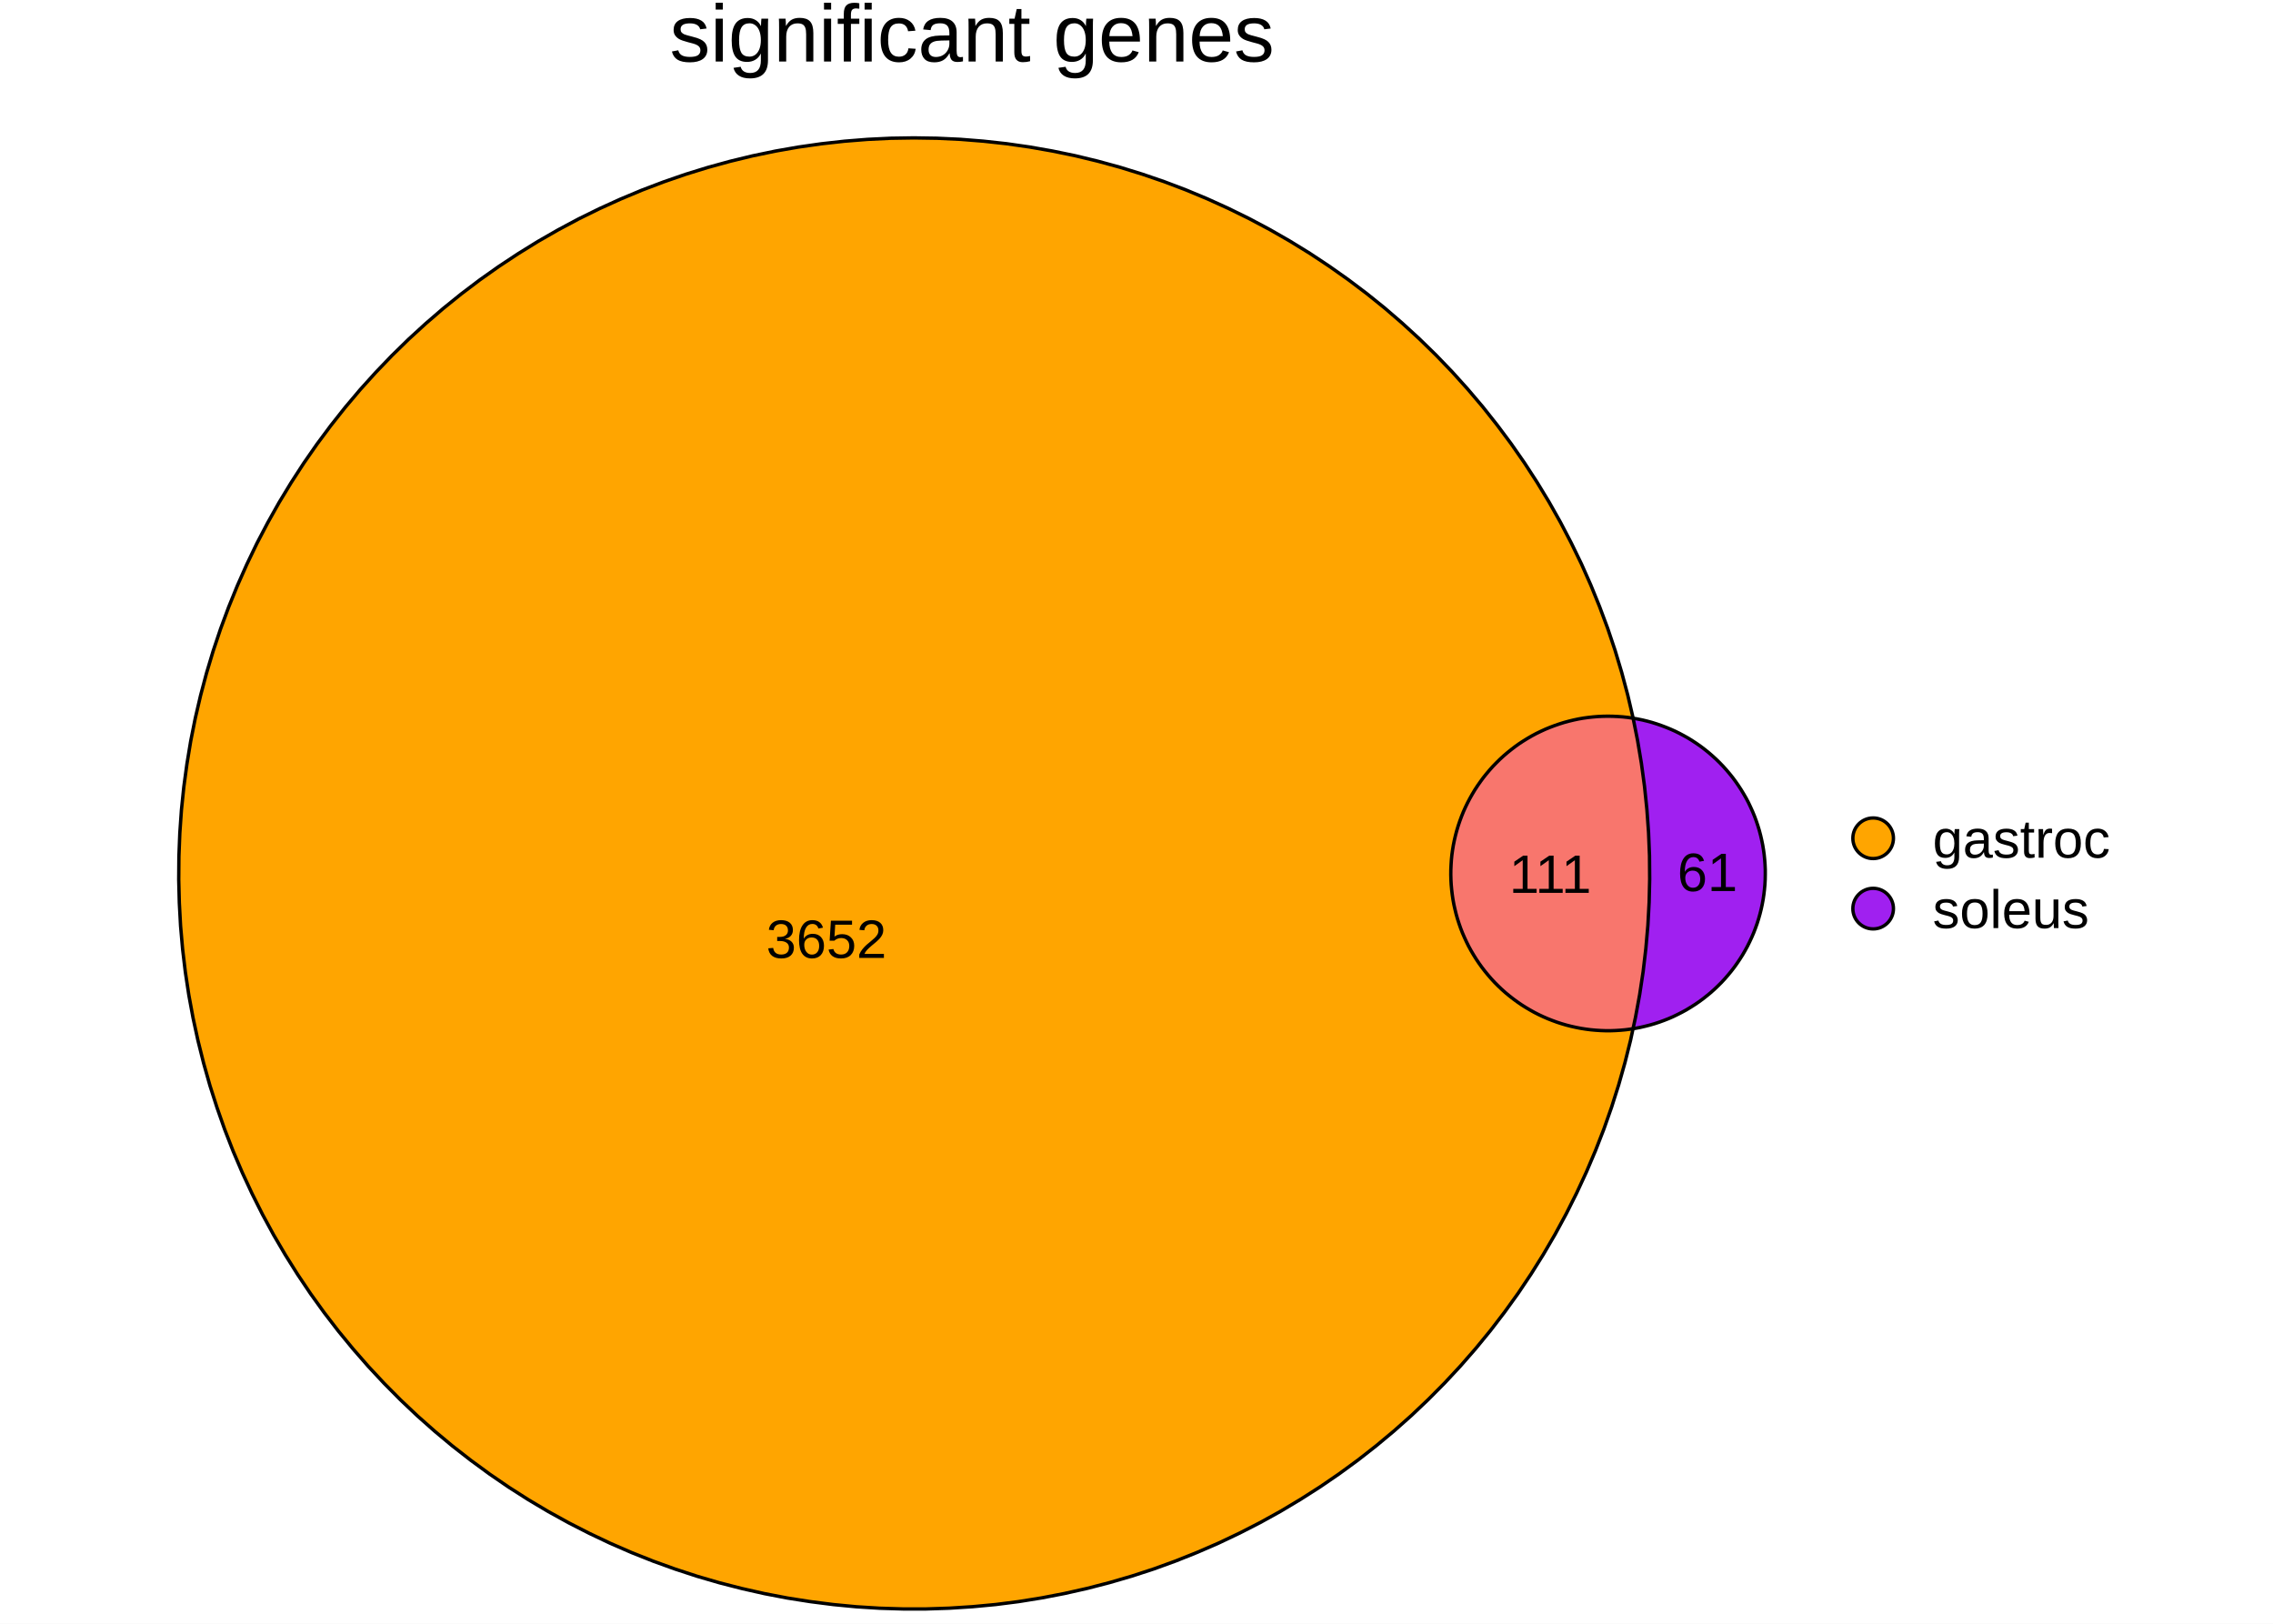
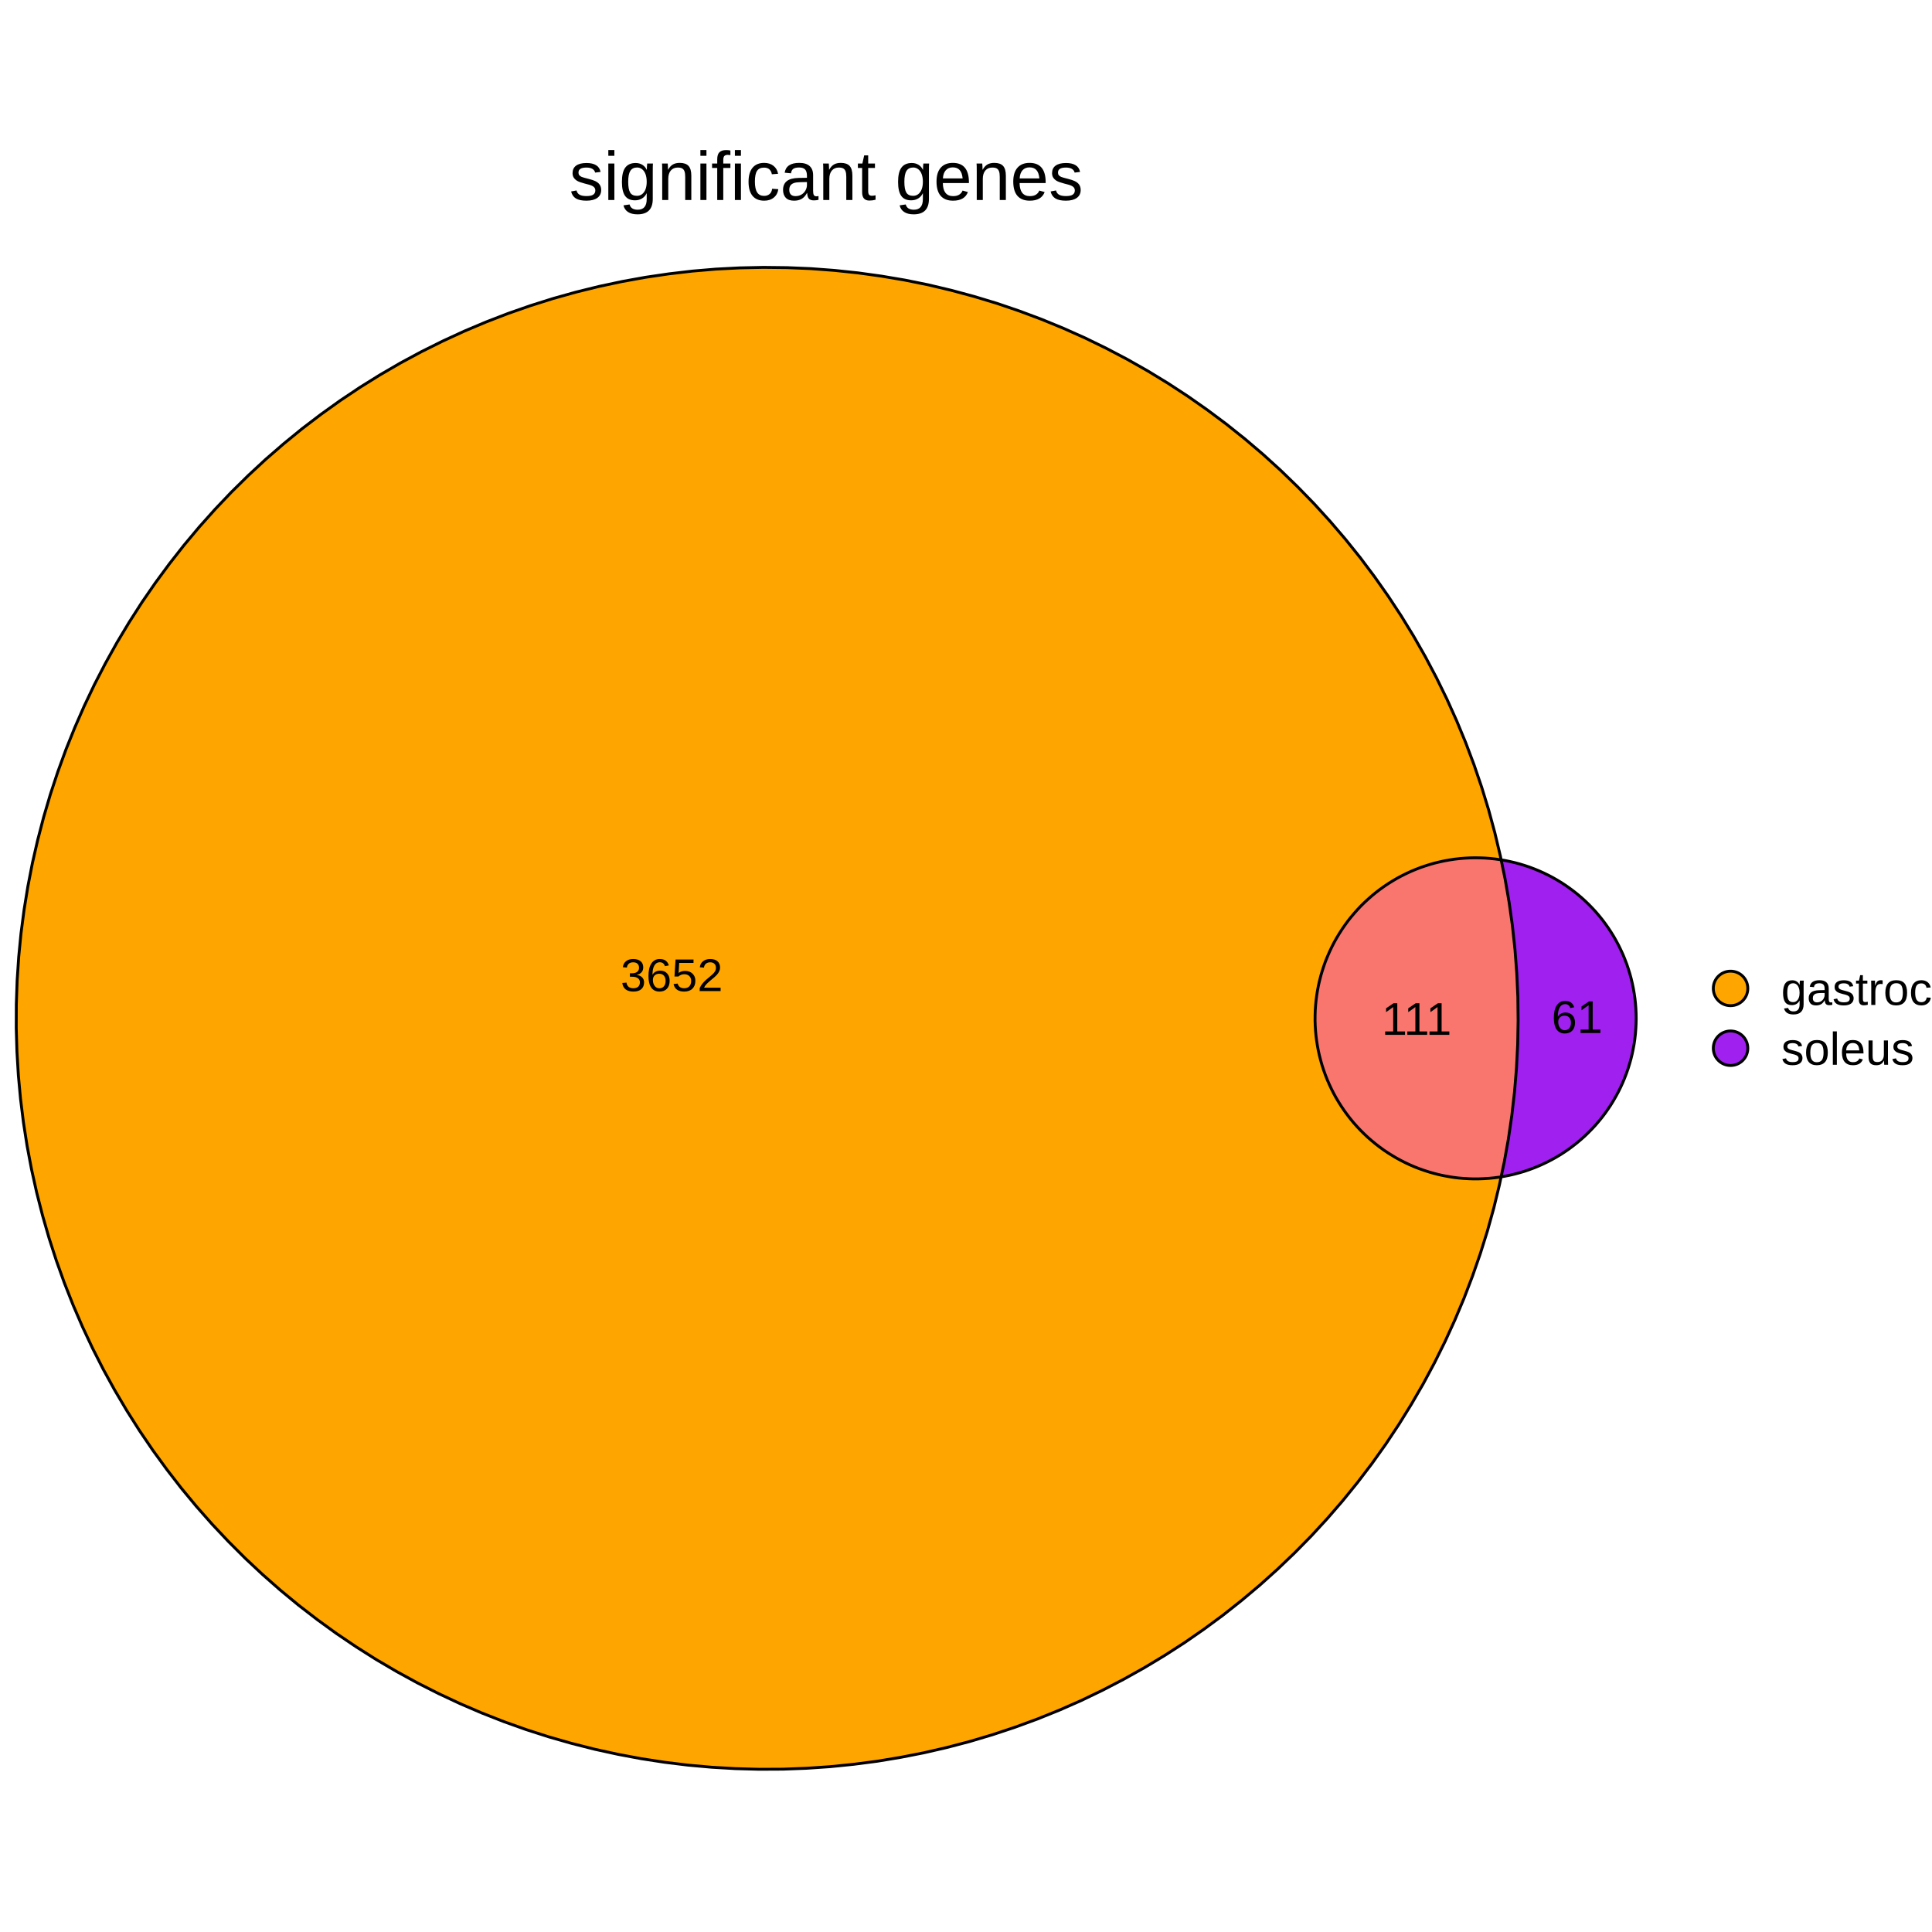
- <svg xmlns="http://www.w3.org/2000/svg" class="svglite" width="504.00pt" height="360.00pt" viewBox="0 0 504.00 360.00">
+ <svg xmlns="http://www.w3.org/2000/svg" class="svglite" width="504.00pt" height="504.00pt" viewBox="0 0 504.00 504.00">
  <defs>
    <style type="text/css">
    .svglite line, .svglite polyline, .svglite polygon, .svglite path, .svglite rect, .svglite circle {
      fill: none;
      stroke: #000000;
      stroke-linecap: round;
      stroke-linejoin: round;
      stroke-miterlimit: 10.00;
    }
    .svglite text {
      white-space: pre;
    }
  </style>
  </defs>
  <rect width="100%" height="100%" style="stroke: none; fill: #FFFFFF;" />
  <defs>
-     <clipPath id="cpMC4wMHw1MDQuMDB8MC4wMHwzNjAuMDA=">
-       <rect x="0.00" y="0.00" width="504.00" height="360.00" />
+     <clipPath id="cpMC4wMHw1MDQuMDB8MC4wMHw1MDQuMDA=">
+       <rect x="0.00" y="0.00" width="504.00" height="504.00" />
    </clipPath>
  </defs>
-   <g clip-path="url(#cpMC4wMHw1MDQuMDB8MC4wMHwzNjAuMDA=)">
-     <text x="215.53" y="13.65" text-anchor="middle" style="font-size: 18.00px; font-family: &quot;Arial&quot;;" textLength="134.06px" lengthAdjust="spacingAndGlyphs">significant genes</text>
-     <circle cx="415.34" cy="185.85" r="4.50" style="stroke-width: 0.75; fill: #FFA500;" />
-     <text x="428.54" y="190.16" style="font-size: 12.00px; font-family: &quot;Arial&quot;;" textLength="39.35px" lengthAdjust="spacingAndGlyphs">gastroc</text>
-     <circle cx="415.34" cy="201.45" r="4.50" style="stroke-width: 0.75; fill: #A020F0;" />
-     <text x="428.54" y="205.76" style="font-size: 12.00px; font-family: &quot;Arial&quot;;" textLength="34.68px" lengthAdjust="spacingAndGlyphs">soleus</text>
-     <path d="M 205.35 356.72 L 210.50 356.55 L 215.64 356.22 L 220.77 355.74 L 225.87 355.09 L 230.96 354.27 L 236.01 353.30 L 241.04 352.17 L 246.02 350.88 L 250.96 349.44 L 255.86 347.84 L 260.70 346.08 L 265.48 344.17 L 270.20 342.12 L 274.85 339.91 L 279.44 337.56 L 283.94 335.07 L 288.36 332.43 L 292.70 329.66 L 296.95 326.75 L 301.11 323.71 L 305.16 320.54 L 309.12 317.24 L 312.97 313.82 L 316.70 310.28 L 320.33 306.62 L 323.84 302.85 L 327.22 298.98 L 330.49 294.99 L 333.62 290.91 L 336.63 286.73 L 339.50 282.45 L 342.23 278.09 L 344.83 273.64 L 347.28 269.12 L 349.59 264.52 L 351.76 259.84 L 353.77 255.11 L 355.64 250.31 L 357.35 245.45 L 358.91 240.54 L 360.31 235.59 L 361.56 230.59 L 362.10 228.07 L 361.51 228.17 L 360.42 228.31 L 359.32 228.41 L 358.22 228.48 L 357.12 228.52 L 356.02 228.52 L 354.92 228.48 L 353.82 228.41 L 352.73 228.31 L 351.64 228.17 L 350.55 228.00 L 349.47 227.79 L 348.39 227.55 L 347.33 227.28 L 346.27 226.97 L 345.22 226.63 L 344.19 226.25 L 343.17 225.85 L 342.16 225.41 L 341.16 224.94 L 340.18 224.44 L 339.22 223.90 L 338.27 223.34 L 337.34 222.75 L 336.44 222.13 L 335.55 221.48 L 334.68 220.80 L 333.83 220.10 L 333.01 219.37 L 332.21 218.61 L 331.43 217.83 L 330.68 217.02 L 329.96 216.19 L 329.26 215.34 L 328.59 214.47 L 327.95 213.58 L 327.33 212.66 L 326.75 211.73 L 326.19 210.78 L 325.66 209.82 L 325.17 208.83 L 324.71 207.83 L 324.27 206.82 L 323.87 205.79 L 323.51 204.76 L 323.17 203.71 L 322.87 202.65 L 322.61 201.58 L 322.37 200.51 L 322.17 199.42 L 322.01 198.33 L 321.88 197.24 L 321.78 196.14 L 321.72 195.05 L 321.69 193.94 L 321.70 192.84 L 321.75 191.74 L 321.82 190.65 L 321.93 189.55 L 322.08 188.46 L 322.26 187.37 L 322.48 186.29 L 322.73 185.22 L 323.01 184.16 L 323.33 183.10 L 323.68 182.06 L 324.06 181.03 L 324.47 180.01 L 324.92 179.00 L 325.40 178.01 L 325.91 177.04 L 326.45 176.08 L 327.02 175.13 L 327.62 174.21 L 328.25 173.31 L 328.90 172.42 L 329.59 171.56 L 330.30 170.72 L 331.03 169.90 L 331.80 169.11 L 332.58 168.34 L 333.40 167.59 L 334.23 166.88 L 335.09 166.19 L 335.96 165.52 L 336.86 164.88 L 337.78 164.28 L 338.72 163.70 L 339.67 163.15 L 340.64 162.63 L 341.63 162.15 L 342.63 161.69 L 343.65 161.27 L 344.68 160.88 L 345.72 160.52 L 346.77 160.19 L 347.83 159.90 L 348.90 159.64 L 349.98 159.41 L 351.06 159.22 L 352.15 159.07 L 353.25 158.95 L 354.34 158.86 L 355.44 158.81 L 356.54 158.79 L 357.64 158.81 L 358.74 158.86 L 359.84 158.94 L 360.94 159.06 L 362.03 159.22 L 362.12 159.24 L 362.09 159.09 L 360.92 154.08 L 359.59 149.10 L 358.11 144.17 L 356.47 139.29 L 354.67 134.47 L 352.73 129.70 L 350.64 124.99 L 348.39 120.36 L 346.01 115.80 L 343.48 111.31 L 340.81 106.91 L 338.00 102.59 L 335.06 98.37 L 331.98 94.24 L 328.78 90.20 L 325.45 86.28 L 322.00 82.45 L 318.43 78.74 L 314.75 75.15 L 310.95 71.67 L 307.05 68.31 L 303.04 65.08 L 298.93 61.98 L 294.72 59.01 L 290.43 56.17 L 286.04 53.47 L 281.58 50.91 L 277.03 48.49 L 272.41 46.22 L 267.72 44.09 L 262.97 42.11 L 258.15 40.28 L 253.28 38.61 L 248.36 37.09 L 243.40 35.73 L 238.39 34.52 L 233.35 33.48 L 228.28 32.59 L 223.18 31.86 L 218.06 31.30 L 212.93 30.89 L 207.79 30.65 L 202.64 30.57 L 197.49 30.65 L 192.35 30.90 L 187.22 31.31 L 182.10 31.88 L 177.00 32.61 L 171.93 33.50 L 166.89 34.55 L 161.89 35.76 L 156.92 37.13 L 152.00 38.65 L 147.14 40.33 L 142.32 42.16 L 137.57 44.15 L 132.88 46.28 L 128.27 48.55 L 123.72 50.98 L 119.26 53.54 L 114.88 56.25 L 110.58 59.09 L 106.38 62.06 L 102.27 65.17 L 98.27 68.40 L 94.37 71.76 L 90.57 75.24 L 86.89 78.84 L 83.32 82.56 L 79.87 86.38 L 76.55 90.31 L 73.35 94.35 L 70.28 98.48 L 67.34 102.71 L 64.54 107.03 L 61.87 111.43 L 59.35 115.92 L 56.96 120.48 L 54.73 125.12 L 52.64 129.83 L 50.70 134.60 L 48.91 139.42 L 47.27 144.31 L 45.79 149.24 L 44.47 154.21 L 43.30 159.23 L 42.29 164.28 L 41.45 169.36 L 40.76 174.46 L 40.23 179.58 L 39.87 184.72 L 39.67 189.86 L 39.63 195.01 L 39.76 200.16 L 40.04 205.30 L 40.49 210.43 L 41.10 215.54 L 41.87 220.63 L 42.81 225.70 L 43.90 230.73 L 45.15 235.72 L 46.55 240.68 L 48.12 245.58 L 49.83 250.44 L 51.70 255.24 L 53.72 259.97 L 55.89 264.64 L 58.20 269.24 L 60.66 273.77 L 63.26 278.21 L 66.00 282.57 L 68.87 286.84 L 71.88 291.02 L 75.02 295.10 L 78.29 299.08 L 81.68 302.96 L 85.19 306.72 L 88.82 310.38 L 92.56 313.92 L 96.41 317.33 L 100.37 320.63 L 104.43 323.79 L 108.58 326.83 L 112.83 329.74 L 117.17 332.51 L 121.60 335.14 L 126.11 337.63 L 130.69 339.97 L 135.35 342.18 L 140.07 344.23 L 144.85 346.13 L 149.70 347.88 L 154.59 349.48 L 159.53 350.92 L 164.52 352.20 L 169.54 353.33 L 174.60 354.30 L 179.69 355.10 L 184.79 355.75 L 189.92 356.24 L 195.06 356.56 L 200.21 356.72 Z" style="fill-rule: nonzero; fill: #FFA500; stroke-width: 0.75; stroke: none;" />
-     <path d="M 362.60 227.99 L 363.68 227.79 L 364.75 227.54 L 365.82 227.27 L 366.88 226.96 L 367.92 226.62 L 368.96 226.24 L 369.98 225.84 L 370.99 225.40 L 371.98 224.92 L 372.96 224.42 L 373.93 223.89 L 374.87 223.32 L 375.80 222.73 L 376.71 222.11 L 377.60 221.46 L 378.46 220.78 L 379.31 220.08 L 380.13 219.35 L 380.93 218.59 L 381.71 217.81 L 382.46 217.00 L 383.18 216.17 L 383.88 215.32 L 384.55 214.45 L 385.19 213.55 L 385.80 212.64 L 386.39 211.71 L 386.94 210.76 L 387.47 209.79 L 387.96 208.80 L 388.42 207.81 L 388.86 206.79 L 389.25 205.77 L 389.62 204.73 L 389.95 203.68 L 390.25 202.62 L 390.52 201.55 L 390.75 200.48 L 390.95 199.39 L 391.11 198.30 L 391.24 197.21 L 391.34 196.11 L 391.40 195.02 L 391.42 193.92 L 391.42 192.81 L 391.37 191.71 L 391.29 190.62 L 391.18 189.52 L 391.03 188.43 L 390.85 187.34 L 390.63 186.27 L 390.38 185.19 L 390.10 184.13 L 389.78 183.08 L 389.43 182.03 L 389.05 181.00 L 388.63 179.98 L 388.18 178.98 L 387.71 177.98 L 387.20 177.01 L 386.65 176.05 L 386.08 175.11 L 385.48 174.19 L 384.85 173.28 L 384.20 172.40 L 383.51 171.54 L 382.80 170.70 L 382.06 169.88 L 381.30 169.09 L 380.51 168.32 L 379.70 167.58 L 378.87 166.86 L 378.01 166.17 L 377.13 165.50 L 376.23 164.87 L 375.31 164.26 L 374.38 163.68 L 373.42 163.14 L 372.45 162.62 L 371.46 162.13 L 370.46 161.68 L 369.44 161.26 L 368.41 160.87 L 367.37 160.51 L 366.32 160.18 L 365.26 159.89 L 364.19 159.63 L 363.11 159.41 L 362.12 159.24 L 363.10 164.14 L 363.95 169.22 L 364.64 174.32 L 365.17 179.44 L 365.54 184.58 L 365.75 189.72 L 365.79 194.87 L 365.67 200.02 L 365.39 205.16 L 364.94 210.29 L 364.34 215.40 L 363.57 220.50 L 362.64 225.56 L 362.10 228.07 Z" style="fill-rule: nonzero; fill: #A020F0; stroke-width: 0.75; stroke: none;" />
-     <path d="M 357.12 228.52 L 358.22 228.48 L 359.32 228.41 L 360.42 228.31 L 361.51 228.17 L 362.10 228.07 L 362.64 225.56 L 363.57 220.50 L 364.34 215.40 L 364.94 210.29 L 365.39 205.16 L 365.67 200.02 L 365.79 194.87 L 365.75 189.72 L 365.54 184.58 L 365.17 179.44 L 364.64 174.32 L 363.95 169.22 L 363.10 164.14 L 362.12 159.24 L 362.03 159.22 L 360.94 159.06 L 359.84 158.94 L 358.74 158.86 L 357.64 158.81 L 356.54 158.79 L 355.44 158.81 L 354.34 158.86 L 353.25 158.95 L 352.15 159.07 L 351.06 159.22 L 349.98 159.41 L 348.90 159.64 L 347.83 159.90 L 346.77 160.19 L 345.72 160.52 L 344.68 160.88 L 343.65 161.27 L 342.63 161.69 L 341.63 162.15 L 340.64 162.63 L 339.67 163.15 L 338.72 163.70 L 337.78 164.28 L 336.86 164.88 L 335.96 165.52 L 335.09 166.19 L 334.23 166.88 L 333.40 167.59 L 332.58 168.34 L 331.80 169.11 L 331.03 169.90 L 330.30 170.72 L 329.59 171.56 L 328.90 172.42 L 328.25 173.31 L 327.62 174.21 L 327.02 175.13 L 326.45 176.08 L 325.91 177.04 L 325.40 178.01 L 324.92 179.00 L 324.47 180.01 L 324.06 181.03 L 323.68 182.06 L 323.33 183.10 L 323.01 184.16 L 322.73 185.22 L 322.48 186.29 L 322.26 187.37 L 322.08 188.46 L 321.93 189.55 L 321.82 190.65 L 321.75 191.74 L 321.70 192.84 L 321.69 193.94 L 321.72 195.05 L 321.78 196.14 L 321.88 197.24 L 322.01 198.33 L 322.17 199.42 L 322.37 200.51 L 322.61 201.58 L 322.87 202.65 L 323.17 203.71 L 323.51 204.76 L 323.87 205.79 L 324.27 206.82 L 324.71 207.83 L 325.17 208.83 L 325.66 209.82 L 326.19 210.78 L 326.75 211.73 L 327.33 212.66 L 327.95 213.58 L 328.59 214.47 L 329.26 215.34 L 329.96 216.19 L 330.68 217.02 L 331.43 217.83 L 332.21 218.61 L 333.01 219.37 L 333.83 220.10 L 334.68 220.80 L 335.55 221.48 L 336.44 222.13 L 337.34 222.75 L 338.27 223.34 L 339.22 223.90 L 340.18 224.44 L 341.16 224.94 L 342.16 225.41 L 343.17 225.85 L 344.19 226.25 L 345.22 226.63 L 346.27 226.97 L 347.33 227.28 L 348.39 227.55 L 349.47 227.79 L 350.55 228.00 L 351.64 228.17 L 352.73 228.31 L 353.82 228.41 L 354.92 228.48 L 356.02 228.52 Z" style="fill-rule: nonzero; fill: #F8766D; stroke-width: 0.75; stroke: none;" />
-     <polyline points="83.32,82.56 79.87,86.38 76.55,90.31 73.35,94.35 70.28,98.48 67.34,102.71 64.54,107.03 61.87,111.43 59.35,115.92 56.96,120.48 54.73,125.12 52.64,129.83 50.70,134.60 48.91,139.42 47.27,144.31 45.79,149.24 44.47,154.21 43.30,159.23 42.29,164.28 41.45,169.36 40.76,174.46 40.23,179.58 39.87,184.72 39.67,189.86 39.63,195.01 39.76,200.16 40.04,205.30 40.49,210.43 41.10,215.54 41.87,220.63 42.81,225.70 43.90,230.73 45.15,235.72 46.55,240.68 48.12,245.58 49.83,250.44 51.70,255.24 53.72,259.97 55.89,264.64 58.20,269.24 60.66,273.77 63.26,278.21 66.00,282.57 68.87,286.84 71.88,291.02 75.02,295.10 78.29,299.08 81.68,302.96 85.19,306.72 88.82,310.38 92.56,313.92 96.41,317.33 100.37,320.63 104.43,323.79 108.58,326.83 112.83,329.74 117.17,332.51 121.60,335.14 126.11,337.63 130.69,339.97 135.35,342.18 140.07,344.23 144.85,346.13 149.70,347.88 154.59,349.48 159.53,350.92 164.52,352.20 169.54,353.33 174.60,354.30 179.69,355.10 184.79,355.75 189.92,356.24 195.06,356.56 200.21,356.72 205.35,356.72 210.50,356.55 215.64,356.22 220.77,355.74 225.87,355.09 230.96,354.27 236.01,353.30 241.04,352.17 246.02,350.88 250.96,349.44 255.86,347.84 260.70,346.08 265.48,344.17 270.20,342.12 274.85,339.91 279.44,337.56 283.94,335.07 288.36,332.43 292.70,329.66 296.95,326.75 301.11,323.71 305.16,320.54 309.12,317.24 312.97,313.82 316.70,310.28 320.33,306.62 323.84,302.85 327.22,298.98 330.49,294.99 333.62,290.91 336.63,286.73 339.50,282.45 342.23,278.09 344.83,273.64 347.28,269.12 349.59,264.52 351.76,259.84 353.77,255.11 355.64,250.31 357.35,245.45 358.91,240.54 360.31,235.59 361.56,230.59 362.64,225.56 363.57,220.50 364.34,215.40 364.94,210.29 365.39,205.16 365.67,200.02 365.79,194.87 365.75,189.72 365.54,184.58 365.17,179.44 364.64,174.32 363.95,169.22 363.10,164.14 362.09,159.09 360.92,154.08 359.59,149.10 358.11,144.17 356.47,139.29 354.67,134.47 352.73,129.70 350.64,124.99 348.39,120.36 346.01,115.80 343.48,111.31 340.81,106.91 338.00,102.59 335.06,98.37 331.98,94.24 328.78,90.20 325.45,86.28 322.00,82.45 318.43,78.74 314.75,75.15 310.95,71.67 307.05,68.31 303.04,65.08 298.93,61.98 294.72,59.01 290.43,56.17 286.04,53.47 281.58,50.91 277.03,48.49 272.41,46.22 267.72,44.09 262.97,42.11 258.15,40.28 253.28,38.61 248.36,37.09 243.40,35.73 238.39,34.52 233.35,33.48 228.28,32.59 223.18,31.86 218.06,31.30 212.93,30.89 207.79,30.65 202.64,30.57 197.49,30.65 192.35,30.90 187.22,31.31 182.10,31.88 177.00,32.61 171.93,33.50 166.89,34.55 161.89,35.76 156.92,37.13 152.00,38.65 147.14,40.33 142.32,42.16 137.57,44.15 132.88,46.28 128.27,48.55 123.72,50.98 119.26,53.54 114.88,56.25 110.58,59.09 106.38,62.06 102.27,65.17 98.27,68.40 94.37,71.76 90.57,75.24 86.89,78.84 83.32,82.56 " style="stroke-width: 0.75;" />
-     <polyline points="331.03,169.90 330.30,170.72 329.59,171.56 328.90,172.42 328.25,173.31 327.62,174.21 327.02,175.13 326.45,176.08 325.91,177.04 325.40,178.01 324.92,179.00 324.47,180.01 324.06,181.03 323.68,182.06 323.33,183.10 323.01,184.16 322.73,185.22 322.48,186.29 322.26,187.37 322.08,188.46 321.93,189.55 321.82,190.65 321.75,191.74 321.70,192.84 321.69,193.94 321.72,195.05 321.78,196.14 321.88,197.24 322.01,198.33 322.17,199.42 322.37,200.51 322.61,201.58 322.87,202.65 323.17,203.71 323.51,204.76 323.87,205.79 324.27,206.82 324.71,207.83 325.17,208.83 325.66,209.82 326.19,210.78 326.75,211.73 327.33,212.66 327.95,213.58 328.59,214.47 329.26,215.34 329.96,216.19 330.68,217.02 331.43,217.83 332.21,218.61 333.01,219.37 333.83,220.10 334.68,220.80 335.55,221.48 336.44,222.13 337.34,222.75 338.27,223.34 339.22,223.90 340.18,224.44 341.16,224.94 342.16,225.41 343.17,225.85 344.19,226.25 345.22,226.63 346.27,226.97 347.33,227.28 348.39,227.55 349.47,227.79 350.55,228.00 351.64,228.17 352.73,228.31 353.82,228.41 354.92,228.48 356.02,228.52 357.12,228.52 358.22,228.48 359.32,228.41 360.42,228.31 361.51,228.17 362.60,227.99 363.68,227.79 364.75,227.54 365.82,227.27 366.88,226.96 367.92,226.62 368.96,226.24 369.98,225.84 370.99,225.40 371.98,224.92 372.96,224.42 373.93,223.89 374.87,223.32 375.80,222.73 376.71,222.11 377.60,221.46 378.46,220.78 379.31,220.08 380.13,219.35 380.93,218.59 381.71,217.81 382.46,217.00 383.18,216.17 383.88,215.32 384.55,214.45 385.19,213.55 385.80,212.64 386.39,211.71 386.94,210.76 387.47,209.79 387.96,208.80 388.42,207.81 388.86,206.79 389.25,205.77 389.62,204.73 389.95,203.68 390.25,202.62 390.52,201.55 390.75,200.48 390.95,199.39 391.11,198.30 391.24,197.21 391.34,196.11 391.40,195.02 391.42,193.92 391.42,192.81 391.37,191.71 391.29,190.62 391.18,189.52 391.03,188.43 390.85,187.34 390.63,186.27 390.38,185.19 390.10,184.13 389.78,183.08 389.43,182.03 389.05,181.00 388.63,179.98 388.18,178.98 387.71,177.98 387.20,177.01 386.65,176.05 386.08,175.11 385.48,174.19 384.85,173.28 384.20,172.40 383.51,171.54 382.80,170.70 382.06,169.88 381.30,169.09 380.51,168.32 379.70,167.58 378.87,166.86 378.01,166.17 377.13,165.50 376.23,164.87 375.31,164.26 374.38,163.68 373.42,163.14 372.45,162.62 371.46,162.13 370.46,161.68 369.44,161.26 368.41,160.87 367.37,160.51 366.32,160.18 365.26,159.89 364.19,159.63 363.11,159.41 362.03,159.22 360.94,159.06 359.84,158.94 358.74,158.86 357.64,158.81 356.54,158.79 355.44,158.81 354.34,158.86 353.25,158.95 352.15,159.07 351.06,159.22 349.98,159.41 348.90,159.64 347.83,159.90 346.77,160.19 345.72,160.52 344.68,160.88 343.65,161.27 342.63,161.69 341.63,162.15 340.64,162.63 339.67,163.15 338.72,163.70 337.78,164.28 336.86,164.88 335.96,165.52 335.09,166.19 334.23,166.88 333.40,167.59 332.58,168.34 331.80,169.11 331.03,169.90 " style="stroke-width: 0.75;" />
-     <text x="183.24" y="212.38" text-anchor="middle" style="font-size: 12.00px; font-family: &quot;Arial&quot;;" textLength="26.70px" lengthAdjust="spacingAndGlyphs">3652</text>
-     <text x="378.59" y="197.56" text-anchor="middle" style="font-size: 12.00px; font-family: &quot;Arial&quot;;" textLength="13.35px" lengthAdjust="spacingAndGlyphs">61</text>
-     <text x="343.74" y="197.96" text-anchor="middle" style="font-size: 12.00px; font-family: &quot;Arial&quot;;" textLength="20.02px" lengthAdjust="spacingAndGlyphs">111</text>
+   <g clip-path="url(#cpMC4wMHw1MDQuMDB8MC4wMHw1MDQuMDA=)">
+     <text x="215.53" y="52.18" text-anchor="middle" style="font-size: 18.00px; font-family: &quot;Arial&quot;;" textLength="134.06px" lengthAdjust="spacingAndGlyphs">significant genes</text>
+     <circle cx="451.45" cy="257.85" r="4.50" style="stroke-width: 0.75; fill: #FFA500;" />
+     <text x="464.65" y="262.16" style="font-size: 12.00px; font-family: &quot;Arial&quot;;" textLength="39.35px" lengthAdjust="spacingAndGlyphs">gastroc</text>
+     <circle cx="451.45" cy="273.45" r="4.50" style="stroke-width: 0.75; fill: #A020F0;" />
+     <text x="464.65" y="277.76" style="font-size: 12.00px; font-family: &quot;Arial&quot;;" textLength="34.68px" lengthAdjust="spacingAndGlyphs">soleus</text>
+     <path d="M 204.20 461.52 L 210.38 461.29 L 216.55 460.87 L 222.70 460.25 L 228.84 459.45 L 234.94 458.44 L 241.01 457.25 L 247.04 455.86 L 253.02 454.29 L 258.95 452.52 L 264.82 450.57 L 270.62 448.44 L 276.36 446.12 L 282.02 443.63 L 287.59 440.95 L 293.08 438.10 L 298.48 435.08 L 303.78 431.89 L 308.98 428.54 L 314.06 425.02 L 319.04 421.35 L 323.89 417.51 L 328.63 413.53 L 333.23 409.40 L 337.70 405.13 L 342.04 400.72 L 346.23 396.17 L 350.28 391.49 L 354.17 386.69 L 357.92 381.77 L 361.51 376.73 L 364.93 371.58 L 368.19 366.32 L 371.29 360.97 L 374.21 355.52 L 376.96 349.98 L 379.53 344.35 L 381.93 338.65 L 384.14 332.87 L 386.17 327.03 L 388.02 321.13 L 389.68 315.17 L 391.14 309.16 L 391.60 307.00 L 391.08 307.09 L 389.77 307.26 L 388.45 307.39 L 387.13 307.48 L 385.81 307.53 L 384.49 307.54 L 383.17 307.50 L 381.85 307.42 L 380.53 307.31 L 379.22 307.15 L 377.91 306.94 L 376.61 306.70 L 375.32 306.42 L 374.04 306.09 L 372.77 305.73 L 371.51 305.32 L 370.26 304.88 L 369.03 304.40 L 367.82 303.88 L 366.62 303.32 L 365.44 302.72 L 364.28 302.09 L 363.14 301.41 L 362.02 300.71 L 360.92 299.97 L 359.85 299.19 L 358.81 298.38 L 357.79 297.54 L 356.79 296.67 L 355.83 295.76 L 354.89 294.83 L 353.99 293.87 L 353.11 292.88 L 352.27 291.86 L 351.46 290.81 L 350.68 289.74 L 349.94 288.65 L 349.23 287.53 L 348.55 286.39 L 347.92 285.24 L 347.32 284.06 L 346.76 282.86 L 346.23 281.65 L 345.75 280.42 L 345.30 279.17 L 344.89 277.91 L 344.53 276.64 L 344.20 275.36 L 343.91 274.07 L 343.67 272.77 L 343.46 271.46 L 343.30 270.15 L 343.18 268.84 L 343.10 267.52 L 343.06 266.19 L 343.07 264.87 L 343.11 263.55 L 343.20 262.23 L 343.33 260.91 L 343.50 259.60 L 343.71 258.30 L 343.96 257.00 L 344.26 255.71 L 344.59 254.43 L 344.97 253.16 L 345.38 251.91 L 345.83 250.66 L 346.33 249.44 L 346.86 248.23 L 347.43 247.03 L 348.03 245.86 L 348.68 244.70 L 349.36 243.57 L 350.07 242.46 L 350.82 241.37 L 351.60 240.30 L 352.42 239.26 L 353.27 238.25 L 354.15 237.26 L 355.06 236.30 L 356.00 235.38 L 356.98 234.48 L 357.97 233.61 L 359.00 232.77 L 360.05 231.97 L 361.13 231.20 L 362.22 230.47 L 363.35 229.77 L 364.49 229.10 L 365.65 228.48 L 366.84 227.89 L 368.04 227.33 L 369.26 226.82 L 370.49 226.34 L 371.74 225.91 L 373.00 225.51 L 374.27 225.15 L 375.56 224.84 L 376.85 224.56 L 378.15 224.33 L 379.46 224.13 L 380.77 223.98 L 382.09 223.87 L 383.41 223.80 L 384.73 223.77 L 386.06 223.79 L 387.38 223.84 L 388.70 223.94 L 390.01 224.08 L 391.32 224.26 L 391.61 224.31 L 391.39 223.27 L 389.96 217.25 L 388.34 211.28 L 386.53 205.37 L 384.53 199.51 L 382.35 193.72 L 379.99 188.01 L 377.45 182.37 L 374.73 176.81 L 371.84 171.34 L 368.78 165.97 L 365.55 160.70 L 362.15 155.53 L 358.59 150.47 L 354.88 145.52 L 351.01 140.70 L 346.99 136.00 L 342.82 131.42 L 338.51 126.99 L 334.07 122.69 L 329.49 118.53 L 324.78 114.52 L 319.95 110.66 L 314.99 106.96 L 309.93 103.41 L 304.75 100.02 L 299.47 96.80 L 294.09 93.75 L 288.61 90.87 L 283.05 88.16 L 277.41 85.64 L 271.69 83.29 L 265.89 81.12 L 260.04 79.13 L 254.12 77.34 L 248.15 75.73 L 242.13 74.30 L 236.06 73.07 L 229.97 72.04 L 223.84 71.19 L 217.69 70.54 L 211.52 70.08 L 205.34 69.82 L 199.16 69.75 L 192.97 69.88 L 186.80 70.20 L 180.63 70.72 L 174.49 71.44 L 168.37 72.34 L 162.28 73.44 L 156.23 74.73 L 150.23 76.21 L 144.27 77.88 L 138.37 79.74 L 132.53 81.78 L 126.76 84.01 L 121.07 86.41 L 115.45 89.00 L 109.91 91.76 L 104.47 94.69 L 99.12 97.80 L 93.87 101.07 L 88.73 104.51 L 83.70 108.11 L 78.78 111.86 L 73.99 115.77 L 69.32 119.82 L 64.78 124.03 L 60.37 128.37 L 56.11 132.85 L 51.99 137.46 L 48.02 142.20 L 44.20 147.07 L 40.53 152.05 L 37.02 157.14 L 33.68 162.35 L 30.50 167.65 L 27.49 173.06 L 24.65 178.55 L 21.99 184.14 L 19.51 189.80 L 17.20 195.54 L 15.08 201.35 L 13.14 207.22 L 11.39 213.16 L 9.83 219.14 L 8.45 225.17 L 7.27 231.24 L 6.28 237.35 L 5.48 243.48 L 4.88 249.64 L 4.47 255.81 L 4.26 261.99 L 4.24 268.18 L 4.42 274.36 L 4.79 280.53 L 5.36 286.69 L 6.12 292.83 L 7.07 298.94 L 8.22 305.02 L 9.56 311.06 L 11.09 317.05 L 12.80 322.99 L 14.71 328.88 L 16.80 334.70 L 19.07 340.45 L 21.52 346.13 L 24.15 351.73 L 26.95 357.24 L 29.93 362.66 L 33.08 367.99 L 36.39 373.21 L 39.87 378.33 L 43.51 383.33 L 47.30 388.22 L 51.24 392.98 L 55.34 397.62 L 59.58 402.12 L 63.95 406.49 L 68.47 410.72 L 73.11 414.80 L 77.88 418.74 L 82.78 422.52 L 87.79 426.15 L 92.91 429.61 L 98.14 432.92 L 103.47 436.05 L 108.90 439.02 L 114.42 441.81 L 120.02 444.43 L 125.70 446.87 L 131.46 449.13 L 137.29 451.21 L 143.18 453.10 L 149.12 454.80 L 155.12 456.32 L 161.16 457.64 L 167.24 458.78 L 173.35 459.72 L 179.49 460.47 L 185.65 461.02 L 191.83 461.38 L 198.01 461.55 Z" style="fill-rule: nonzero; fill: #FFA500; stroke-width: 0.75; stroke: none;" />
+     <path d="M 392.38 306.87 L 393.68 306.62 L 394.97 306.32 L 396.25 305.98 L 397.52 305.61 L 398.77 305.19 L 400.01 304.73 L 401.24 304.24 L 402.45 303.70 L 403.64 303.13 L 404.82 302.52 L 405.97 301.88 L 407.10 301.20 L 408.21 300.48 L 409.30 299.73 L 410.36 298.94 L 411.40 298.12 L 412.41 297.27 L 413.40 296.39 L 414.35 295.47 L 415.28 294.53 L 416.18 293.56 L 417.04 292.56 L 417.88 291.53 L 418.68 290.48 L 419.44 289.40 L 420.18 288.30 L 420.87 287.18 L 421.53 286.03 L 422.16 284.87 L 422.75 283.68 L 423.30 282.48 L 423.81 281.26 L 424.28 280.03 L 424.72 278.78 L 425.11 277.51 L 425.47 276.24 L 425.78 274.96 L 426.05 273.66 L 426.29 272.36 L 426.48 271.05 L 426.63 269.74 L 426.73 268.42 L 426.80 267.10 L 426.83 265.78 L 426.81 264.45 L 426.75 263.13 L 426.65 261.82 L 426.51 260.50 L 426.32 259.19 L 426.10 257.89 L 425.83 256.59 L 425.53 255.31 L 425.18 254.03 L 424.79 252.77 L 424.37 251.51 L 423.90 250.28 L 423.40 249.05 L 422.85 247.85 L 422.27 246.66 L 421.65 245.49 L 421.00 244.34 L 420.31 243.22 L 419.58 242.11 L 418.82 241.03 L 418.03 239.97 L 417.20 238.94 L 416.34 237.93 L 415.45 236.96 L 414.53 236.01 L 413.58 235.09 L 412.60 234.20 L 411.59 233.34 L 410.56 232.52 L 409.50 231.73 L 408.42 230.97 L 407.31 230.24 L 406.18 229.56 L 405.03 228.90 L 403.86 228.29 L 402.67 227.71 L 401.46 227.17 L 400.24 226.67 L 399.00 226.20 L 397.75 225.78 L 396.48 225.39 L 395.21 225.05 L 393.92 224.75 L 392.62 224.48 L 391.61 224.31 L 392.64 229.33 L 393.69 235.42 L 394.55 241.55 L 395.21 247.70 L 395.68 253.86 L 395.96 260.04 L 396.03 266.23 L 395.92 272.41 L 395.61 278.59 L 395.10 284.75 L 394.40 290.90 L 393.51 297.02 L 392.42 303.11 L 391.60 307.00 Z" style="fill-rule: nonzero; fill: #A020F0; stroke-width: 0.75; stroke: none;" />
+     <path d="M 385.81 307.53 L 387.13 307.48 L 388.45 307.39 L 389.77 307.26 L 391.08 307.09 L 391.60 307.00 L 392.42 303.11 L 393.51 297.02 L 394.40 290.90 L 395.10 284.75 L 395.61 278.59 L 395.92 272.41 L 396.03 266.23 L 395.96 260.04 L 395.68 253.86 L 395.21 247.70 L 394.55 241.55 L 393.69 235.42 L 392.64 229.33 L 391.61 224.31 L 391.32 224.26 L 390.01 224.08 L 388.70 223.94 L 387.38 223.84 L 386.06 223.79 L 384.73 223.77 L 383.41 223.80 L 382.09 223.87 L 380.77 223.98 L 379.46 224.13 L 378.15 224.33 L 376.85 224.56 L 375.56 224.84 L 374.27 225.15 L 373.00 225.51 L 371.74 225.91 L 370.49 226.34 L 369.26 226.82 L 368.04 227.33 L 366.84 227.89 L 365.65 228.48 L 364.49 229.10 L 363.35 229.77 L 362.22 230.47 L 361.13 231.20 L 360.05 231.97 L 359.00 232.77 L 357.97 233.61 L 356.98 234.48 L 356.00 235.38 L 355.06 236.30 L 354.15 237.26 L 353.27 238.25 L 352.42 239.26 L 351.60 240.30 L 350.82 241.37 L 350.07 242.46 L 349.36 243.57 L 348.68 244.70 L 348.03 245.86 L 347.43 247.03 L 346.86 248.23 L 346.33 249.44 L 345.83 250.66 L 345.38 251.91 L 344.97 253.16 L 344.59 254.43 L 344.26 255.71 L 343.96 257.00 L 343.71 258.30 L 343.50 259.60 L 343.33 260.91 L 343.20 262.23 L 343.11 263.55 L 343.07 264.87 L 343.06 266.19 L 343.10 267.52 L 343.18 268.84 L 343.30 270.15 L 343.46 271.46 L 343.67 272.77 L 343.91 274.07 L 344.20 275.36 L 344.53 276.64 L 344.89 277.91 L 345.30 279.17 L 345.75 280.42 L 346.23 281.65 L 346.76 282.86 L 347.32 284.06 L 347.92 285.24 L 348.55 286.39 L 349.23 287.53 L 349.94 288.65 L 350.68 289.74 L 351.46 290.81 L 352.27 291.86 L 353.11 292.88 L 353.99 293.87 L 354.89 294.83 L 355.83 295.76 L 356.79 296.67 L 357.79 297.54 L 358.81 298.38 L 359.85 299.19 L 360.92 299.97 L 362.02 300.71 L 363.14 301.41 L 364.28 302.09 L 365.44 302.72 L 366.62 303.32 L 367.82 303.88 L 369.03 304.40 L 370.26 304.88 L 371.51 305.32 L 372.77 305.73 L 374.04 306.09 L 375.32 306.42 L 376.61 306.70 L 377.91 306.94 L 379.22 307.15 L 380.53 307.31 L 381.85 307.42 L 383.17 307.50 L 384.49 307.54 Z" style="fill-rule: nonzero; fill: #F8766D; stroke-width: 0.75; stroke: none;" />
+     <polyline points="368.78,165.97 365.55,160.70 362.15,155.53 358.59,150.47 354.88,145.52 351.01,140.70 346.99,136.00 342.82,131.42 338.51,126.99 334.07,122.69 329.49,118.53 324.78,114.52 319.95,110.66 314.99,106.96 309.93,103.41 304.75,100.02 299.47,96.80 294.09,93.75 288.61,90.87 283.05,88.16 277.41,85.64 271.69,83.29 265.89,81.12 260.04,79.13 254.12,77.34 248.15,75.73 242.13,74.30 236.06,73.07 229.97,72.04 223.84,71.19 217.69,70.54 211.52,70.08 205.34,69.82 199.16,69.75 192.97,69.88 186.80,70.20 180.63,70.72 174.49,71.44 168.37,72.34 162.28,73.44 156.23,74.73 150.23,76.21 144.27,77.88 138.37,79.74 132.53,81.78 126.76,84.01 121.07,86.41 115.45,89.00 109.91,91.76 104.47,94.69 99.12,97.80 93.87,101.07 88.73,104.51 83.70,108.11 78.78,111.86 73.99,115.77 69.32,119.82 64.78,124.03 60.37,128.37 56.11,132.85 51.99,137.46 48.02,142.20 44.20,147.07 40.53,152.05 37.02,157.14 33.68,162.35 30.50,167.65 27.49,173.06 24.65,178.55 21.99,184.14 19.51,189.80 17.20,195.54 15.08,201.35 13.14,207.22 11.39,213.16 9.83,219.14 8.45,225.17 7.27,231.24 6.28,237.35 5.48,243.48 4.88,249.64 4.47,255.81 4.26,261.99 4.24,268.18 4.42,274.36 4.79,280.53 5.36,286.69 6.12,292.83 7.07,298.94 8.22,305.02 9.56,311.06 11.09,317.05 12.80,322.99 14.71,328.88 16.80,334.70 19.07,340.45 21.52,346.13 24.15,351.73 26.95,357.24 29.93,362.66 33.08,367.99 36.39,373.21 39.87,378.33 43.51,383.33 47.30,388.22 51.24,392.98 55.34,397.62 59.58,402.12 63.95,406.49 68.47,410.72 73.11,414.80 77.88,418.74 82.78,422.52 87.79,426.15 92.91,429.61 98.14,432.92 103.47,436.05 108.90,439.02 114.42,441.81 120.02,444.43 125.70,446.87 131.46,449.13 137.29,451.21 143.18,453.10 149.12,454.80 155.12,456.32 161.16,457.64 167.24,458.78 173.35,459.72 179.49,460.47 185.65,461.02 191.83,461.38 198.01,461.55 204.20,461.52 210.38,461.29 216.55,460.87 222.70,460.25 228.84,459.45 234.94,458.44 241.01,457.25 247.04,455.86 253.02,454.29 258.95,452.52 264.82,450.57 270.62,448.44 276.36,446.12 282.02,443.63 287.59,440.95 293.08,438.10 298.48,435.08 303.78,431.89 308.98,428.54 314.06,425.02 319.04,421.35 323.89,417.51 328.63,413.53 333.23,409.40 337.70,405.13 342.04,400.72 346.23,396.17 350.28,391.49 354.17,386.69 357.92,381.77 361.51,376.73 364.93,371.58 368.19,366.32 371.29,360.97 374.21,355.52 376.96,349.98 379.53,344.35 381.93,338.65 384.14,332.87 386.17,327.03 388.02,321.13 389.68,315.17 391.14,309.16 392.42,303.11 393.51,297.02 394.40,290.90 395.10,284.75 395.61,278.59 395.92,272.41 396.03,266.23 395.96,260.04 395.68,253.86 395.21,247.70 394.55,241.55 393.69,235.42 392.64,229.33 391.39,223.27 389.96,217.25 388.34,211.28 386.53,205.37 384.53,199.51 382.35,193.72 379.99,188.01 377.45,182.37 374.73,176.81 371.84,171.34 368.78,165.97 " style="stroke-width: 0.75;" />
+     <polyline points="421.00,244.34 420.31,243.22 419.58,242.11 418.82,241.03 418.03,239.97 417.20,238.94 416.34,237.93 415.45,236.96 414.53,236.01 413.58,235.09 412.60,234.20 411.59,233.34 410.56,232.52 409.50,231.73 408.42,230.97 407.31,230.24 406.18,229.56 405.03,228.90 403.86,228.29 402.67,227.71 401.46,227.17 400.24,226.67 399.00,226.20 397.75,225.78 396.48,225.39 395.21,225.05 393.92,224.75 392.62,224.48 391.32,224.26 390.01,224.08 388.70,223.94 387.38,223.84 386.06,223.79 384.73,223.77 383.41,223.80 382.09,223.87 380.77,223.98 379.46,224.13 378.15,224.33 376.85,224.56 375.56,224.84 374.27,225.15 373.00,225.51 371.74,225.91 370.49,226.34 369.26,226.82 368.04,227.33 366.84,227.89 365.65,228.48 364.49,229.10 363.35,229.77 362.22,230.47 361.13,231.20 360.05,231.97 359.00,232.77 357.97,233.61 356.98,234.48 356.00,235.38 355.06,236.30 354.15,237.26 353.27,238.25 352.42,239.26 351.60,240.30 350.82,241.37 350.07,242.46 349.36,243.57 348.68,244.70 348.03,245.86 347.43,247.03 346.86,248.23 346.33,249.44 345.83,250.66 345.38,251.91 344.97,253.16 344.59,254.43 344.26,255.71 343.96,257.00 343.71,258.30 343.50,259.60 343.33,260.91 343.20,262.23 343.11,263.55 343.07,264.87 343.06,266.19 343.10,267.52 343.18,268.84 343.30,270.15 343.46,271.46 343.67,272.77 343.91,274.07 344.20,275.36 344.53,276.64 344.89,277.91 345.30,279.17 345.75,280.42 346.23,281.65 346.76,282.86 347.32,284.06 347.92,285.24 348.55,286.39 349.23,287.53 349.94,288.65 350.68,289.74 351.46,290.81 352.27,291.86 353.11,292.88 353.99,293.87 354.89,294.83 355.83,295.76 356.79,296.67 357.79,297.54 358.81,298.38 359.85,299.19 360.92,299.97 362.02,300.71 363.14,301.41 364.28,302.09 365.44,302.72 366.62,303.32 367.82,303.88 369.03,304.40 370.26,304.88 371.51,305.32 372.77,305.73 374.04,306.09 375.32,306.42 376.61,306.70 377.91,306.94 379.22,307.15 380.53,307.31 381.85,307.42 383.17,307.50 384.49,307.54 385.81,307.53 387.13,307.48 388.45,307.39 389.77,307.26 391.08,307.09 392.38,306.87 393.68,306.62 394.97,306.32 396.25,305.98 397.52,305.61 398.77,305.19 400.01,304.73 401.24,304.24 402.45,303.70 403.64,303.13 404.82,302.52 405.97,301.88 407.10,301.20 408.21,300.48 409.30,299.73 410.36,298.94 411.40,298.12 412.41,297.27 413.40,296.39 414.35,295.47 415.28,294.53 416.18,293.56 417.04,292.56 417.88,291.53 418.68,290.48 419.44,289.40 420.18,288.30 420.87,287.18 421.53,286.03 422.16,284.87 422.75,283.68 423.30,282.48 423.81,281.26 424.28,280.03 424.72,278.78 425.11,277.51 425.47,276.24 425.78,274.96 426.05,273.66 426.29,272.36 426.48,271.05 426.63,269.74 426.73,268.42 426.80,267.10 426.83,265.78 426.81,264.45 426.75,263.13 426.65,261.82 426.51,260.50 426.32,259.19 426.10,257.89 425.83,256.59 425.53,255.31 425.18,254.03 424.79,252.77 424.37,251.51 423.90,250.28 423.40,249.05 422.85,247.85 422.27,246.66 421.65,245.49 421.00,244.34 " style="stroke-width: 0.75;" />
+     <text x="175.23" y="258.55" text-anchor="middle" style="font-size: 12.00px; font-family: &quot;Arial&quot;;" textLength="26.70px" lengthAdjust="spacingAndGlyphs">3652</text>
+     <text x="411.41" y="269.48" text-anchor="middle" style="font-size: 12.00px; font-family: &quot;Arial&quot;;" textLength="13.35px" lengthAdjust="spacingAndGlyphs">61</text>
+     <text x="369.55" y="269.96" text-anchor="middle" style="font-size: 12.00px; font-family: &quot;Arial&quot;;" textLength="20.02px" lengthAdjust="spacingAndGlyphs">111</text>
  </g>
</svg>
